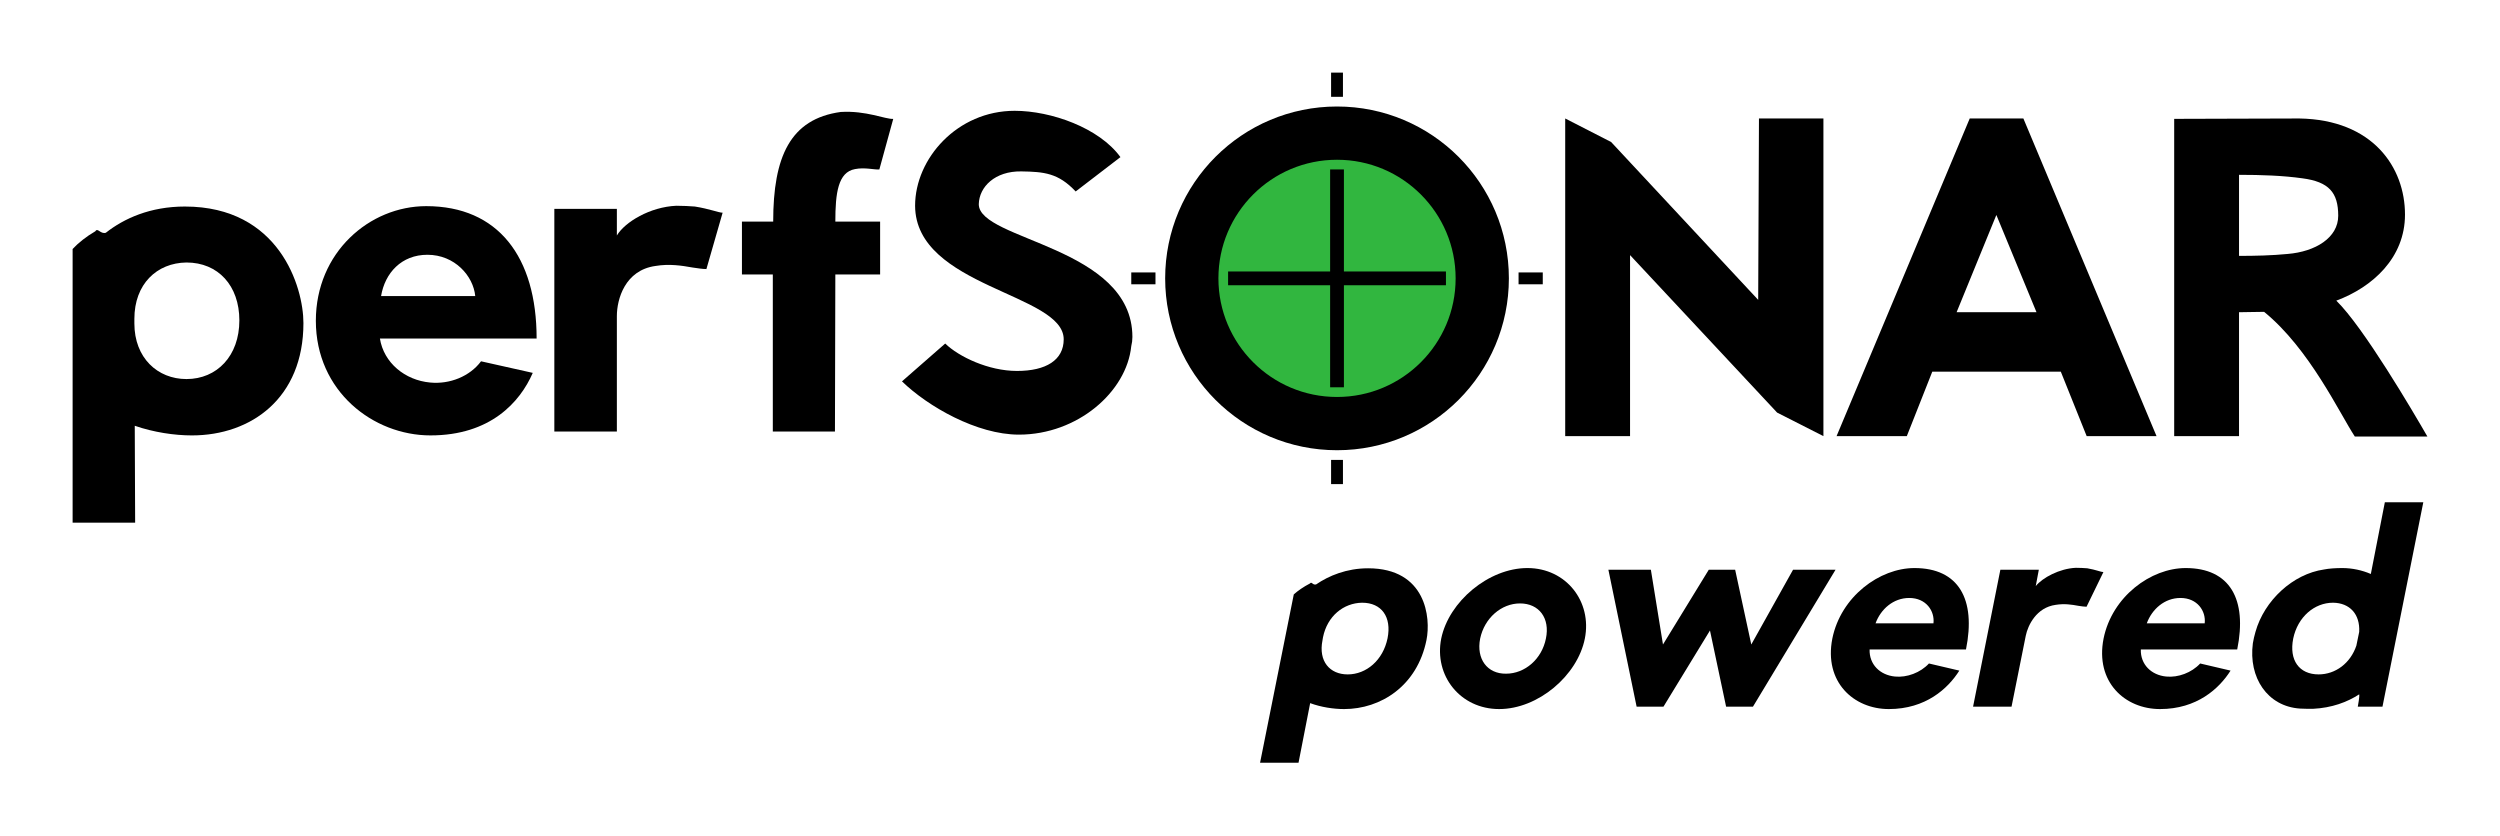
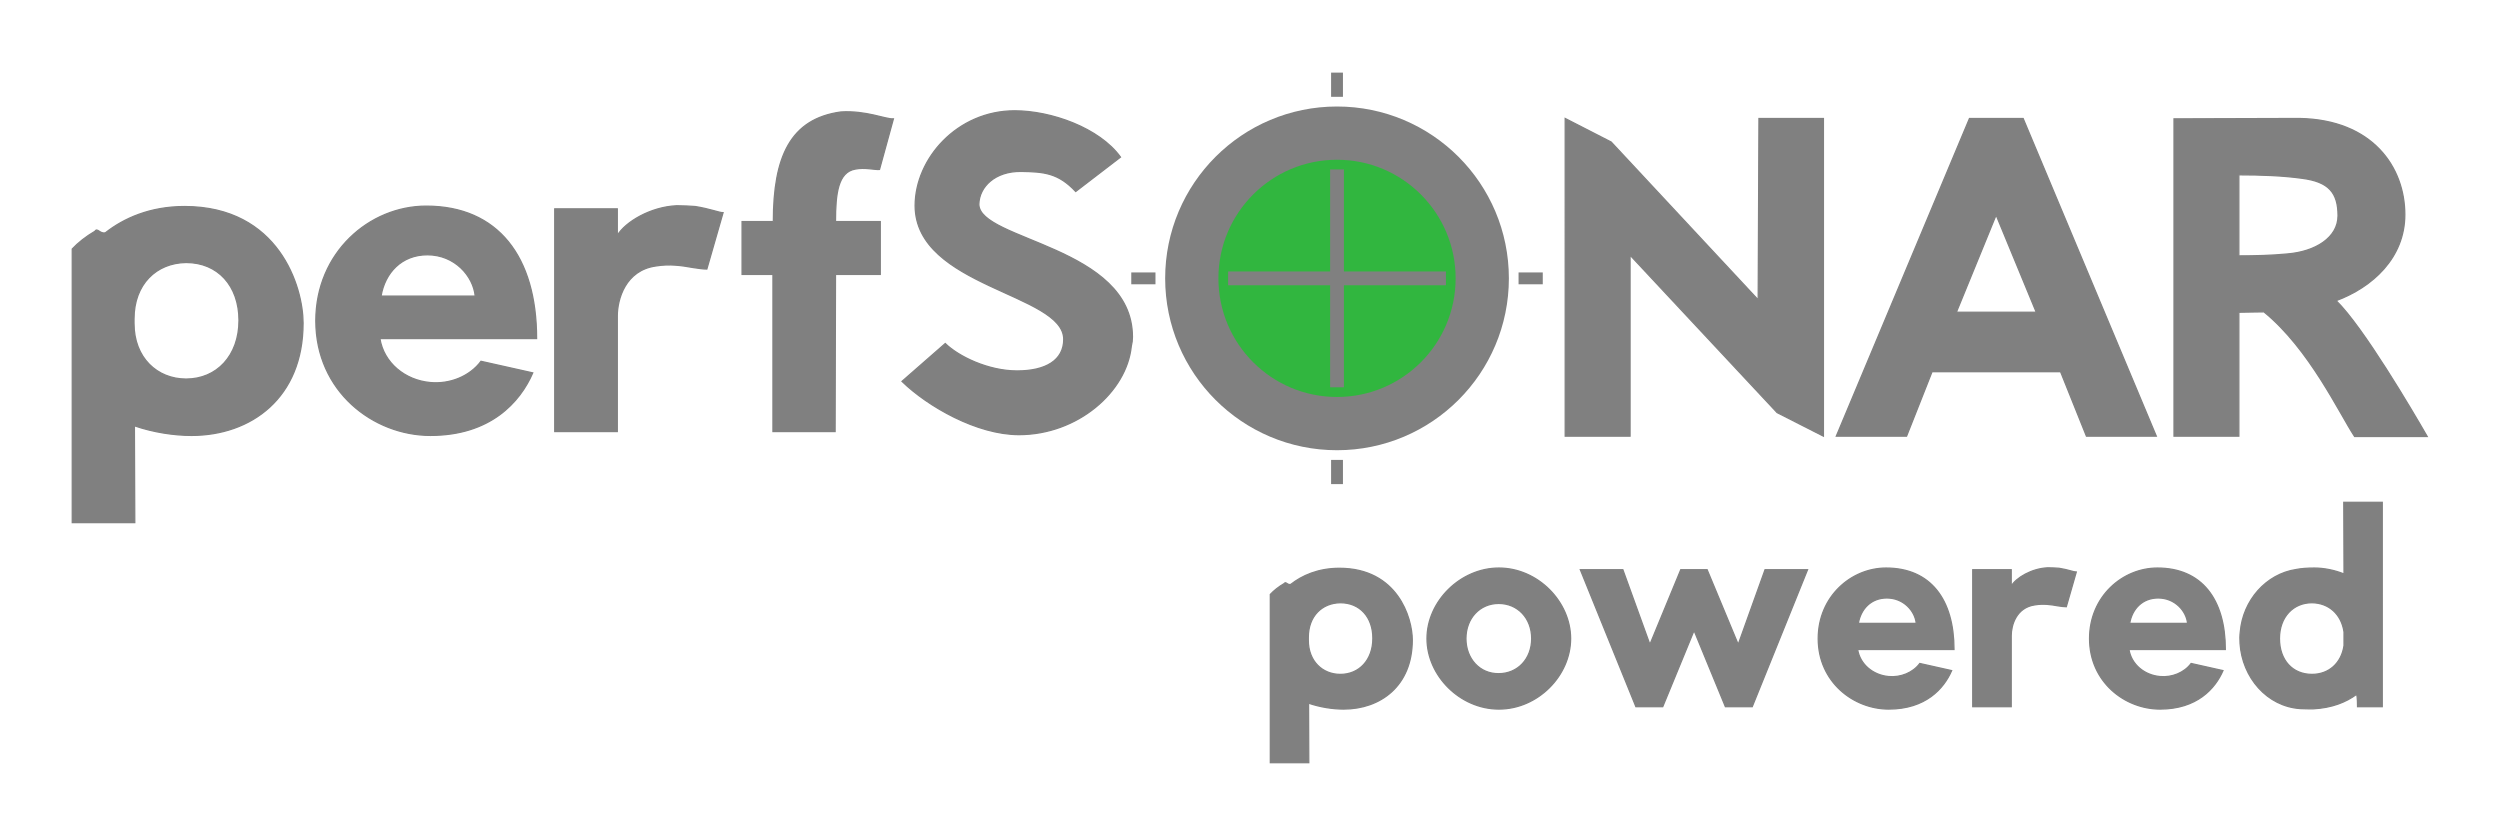
<svg xmlns="http://www.w3.org/2000/svg" width="516.411mm" height="172.549mm" viewBox="0 0 516.411 172.549" version="1.1" id="svg8">
  <defs id="defs2" />
-   <g id="layer4" style="display:inline" transform="translate(6.112114,-1.8065489e-6)">
+   <g id="layer4" style="display:inline" transform="translate(6.112112,-2.9032744e-6)">
    <circle transform="translate(187.5687,-139.5)" style="display:inline;opacity:1;fill:#31b63f;fill-opacity:1;fill-rule:nonzero;stroke:none;stroke-width:6;stroke-linecap:square;stroke-linejoin:miter;stroke-miterlimit:4;stroke-dasharray:none;stroke-dashoffset:0;stroke-opacity:1" id="path3715-3" cy="197.014" cx="82.479" r="30" />
  </g>
  <g id="layer1" transform="translate(193.6808,-139.5)" style="display:inline">
-     <circle style="opacity:1;fill:none;fill-opacity:1;fill-rule:nonzero;stroke:#000000;stroke-width:11;stroke-linecap:square;stroke-linejoin:miter;stroke-miterlimit:4;stroke-dasharray:none;stroke-dashoffset:0;stroke-opacity:1" id="path3715" cy="197" cx="82.5" r="30" />
-     <path style="fill:none;fill-rule:evenodd;stroke:#000000;stroke-width:2.846;stroke-linecap:butt;stroke-linejoin:miter;stroke-miterlimit:4;stroke-dasharray:none;stroke-opacity:1" d="m 105,197 -45,0" id="path4522" />
-     <path style="fill:none;fill-rule:evenodd;stroke:#000000;stroke-width:2.846;stroke-linecap:butt;stroke-linejoin:miter;stroke-miterlimit:4;stroke-dasharray:none;stroke-opacity:1" d="m 82.5,219.5 0,-45" id="path4522-6" />
-     <path style="fill:none;fill-rule:evenodd;stroke:#000000;stroke-width:2.449;stroke-linecap:butt;stroke-linejoin:miter;stroke-miterlimit:4;stroke-dasharray:none;stroke-opacity:1" d="m 82.5,239.5 0,-5" id="path4522-6-7" />
-     <path style="fill:none;fill-rule:evenodd;stroke:#000000;stroke-width:2.449;stroke-linecap:butt;stroke-linejoin:miter;stroke-miterlimit:4;stroke-dasharray:none;stroke-opacity:1" d="M 82.5,159.5 82.5,154.5" id="path4522-6-7-3" />
-     <path style="fill:none;fill-rule:evenodd;stroke:#000000;stroke-width:2.449;stroke-linecap:butt;stroke-linejoin:miter;stroke-miterlimit:4;stroke-dasharray:none;stroke-opacity:1" d="m 40,197 5,0" id="path4522-6-7-3-5" />
-     <path style="fill:none;fill-rule:evenodd;stroke:#000000;stroke-width:2.449;stroke-linecap:butt;stroke-linejoin:miter;stroke-miterlimit:4;stroke-dasharray:none;stroke-opacity:1" d="M 120,197 125,197" id="path4522-6-7-3-5-6" />
-     <text xml:space="preserve" style="font-style:normal;font-variant:normal;font-weight:normal;font-stretch:normal;font-size:70.556px;line-height:125%;font-family:sans-serif;-inkscape-font-specification:'sans-serif, Normal';text-align:start;letter-spacing:0px;word-spacing:0px;writing-mode:lr-tb;text-anchor:start;fill:#000000;fill-opacity:1;stroke:none;stroke-width:0.265px;stroke-linecap:butt;stroke-linejoin:miter;stroke-opacity:1" x="310" y="219.5" id="text4725">
-       <tspan id="tspan4723" x="310" y="219.5" style="stroke-width:0.265px" />
+     <circle style="opacity:1;fill:none;fill-opacity:1;fill-rule:nonzero;stroke:#808080;stroke-width:11;stroke-linecap:square;stroke-linejoin:miter;stroke-miterlimit:4;stroke-dasharray:none;stroke-dashoffset:0;stroke-opacity:1" id="path3715" cy="197" cx="82.5" r="30" />
+     <path style="fill:none;fill-rule:evenodd;stroke:#808080;stroke-width:2.846;stroke-linecap:butt;stroke-linejoin:miter;stroke-miterlimit:4;stroke-dasharray:none;stroke-opacity:1" d="m 105,197 -45,0" id="path4522" />
+     <path style="fill:none;fill-rule:evenodd;stroke:#808080;stroke-width:2.846;stroke-linecap:butt;stroke-linejoin:miter;stroke-miterlimit:4;stroke-dasharray:none;stroke-opacity:1" d="m 82.5,219.5 0,-45" id="path4522-6" />
+     <path style="fill:none;fill-rule:evenodd;stroke:#808080;stroke-width:2.449;stroke-linecap:butt;stroke-linejoin:miter;stroke-miterlimit:4;stroke-dasharray:none;stroke-opacity:1" d="m 82.5,239.5 0,-5" id="path4522-6-7" />
+     <path style="fill:none;fill-rule:evenodd;stroke:#808080;stroke-width:2.449;stroke-linecap:butt;stroke-linejoin:miter;stroke-miterlimit:4;stroke-dasharray:none;stroke-opacity:1" d="M 82.5,159.5 82.5,154.5" id="path4522-6-7-3" />
+     <path style="fill:none;fill-rule:evenodd;stroke:#808080;stroke-width:2.449;stroke-linecap:butt;stroke-linejoin:miter;stroke-miterlimit:4;stroke-dasharray:none;stroke-opacity:1" d="m 40,197 5,0" id="path4522-6-7-3-5" />
+     <path style="fill:none;fill-rule:evenodd;stroke:#808080;stroke-width:2.449;stroke-linecap:butt;stroke-linejoin:miter;stroke-miterlimit:4;stroke-dasharray:none;stroke-opacity:1" d="M 120,197 125,197" id="path4522-6-7-3-5-6" />
+     <text xml:space="preserve" style="font-style:normal;font-variant:normal;font-weight:normal;font-stretch:normal;line-height:0%;font-family:sans-serif;-inkscape-font-specification:'sans-serif, Normal';text-align:start;letter-spacing:0px;word-spacing:0px;writing-mode:lr-tb;text-anchor:start;fill:#808080;fill-opacity:1;stroke:none;stroke-width:0.265px;stroke-linecap:butt;stroke-linejoin:miter;stroke-opacity:1" x="310" y="219.5" id="text4725">
+       <tspan id="tspan4723" x="310" y="219.5" style="font-size:70.555px;line-height:1.25;stroke-width:0.265px"> </tspan>
    </text>
  </g>
-   <g id="layer3" style="display:inline" transform="translate(5.960504,-8.0654894e-7)">
-     <g transform="translate(187.7203,-139.5)" style="font-style:normal;font-variant:normal;font-weight:normal;font-stretch:normal;font-size:79.729px;line-height:125%;font-family:'Rabbid Highway Sign II';-inkscape-font-specification:'Rabbid Highway Sign II, Normal';text-align:end;letter-spacing:0px;word-spacing:0px;writing-mode:lr-tb;text-anchor:end;display:inline;fill:#000000;fill-opacity:1;stroke:none;stroke-width:0.265px;stroke-linecap:butt;stroke-linejoin:miter;stroke-opacity:1" id="text4651-0">
-       <path d="m -165.924,206.319 0,-0.957 c 0,-7.176 4.624,-11.561 10.763,-11.64 6.538,0 10.923,4.784 10.923,11.959 0,7.335 -4.624,12.119 -10.923,12.119 -5.98,0 -10.763,-4.385 -10.763,-11.481 z m 10.444,-24.158 c -7.176,0 -12.597,2.472 -16.344,5.422 -1.116,0.319 -1.674,-1.116 -2.153,-0.319 -1.913,1.116 -3.508,2.392 -4.704,3.668 l 0,56.528 12.916,0 -0.08,-20.012 c 3.907,1.355 8.212,1.993 11.8,1.993 12.278,0 23.042,-7.734 23.042,-23.201 0,-7.495 -5.023,-24.078 -24.477,-24.078 z" style="font-style:normal;font-variant:normal;font-weight:normal;font-stretch:normal;font-size:79.729px;line-height:125%;font-family:'Rabbid Highway Sign II';-inkscape-font-specification:'Rabbid Highway Sign II, Normal';text-align:end;writing-mode:lr-tb;text-anchor:end" id="path3446" />
-       <path d="m -114.965,200.658 c 0.797,-4.784 4.226,-8.531 9.567,-8.531 5.661,0 9.488,4.385 9.886,8.531 l -19.454,0 z m 20.65,13.474 c -2.312,3.109 -6.458,4.784 -10.524,4.385 -5.182,-0.478 -9.567,-4.066 -10.365,-9.089 l 32.37,0 c 0,-16.903 -7.973,-27.347 -22.802,-27.347 -11.72,0 -22.802,9.567 -22.802,23.679 0,14.59 11.88,23.679 23.679,23.679 12.358,0 18.497,-6.857 21.128,-12.916 l -10.684,-2.392 z" style="font-style:normal;font-variant:normal;font-weight:normal;font-stretch:normal;font-size:79.729px;line-height:125%;font-family:'Rabbid Highway Sign II';-inkscape-font-specification:'Rabbid Highway Sign II, Normal';text-align:end;writing-mode:lr-tb;text-anchor:end" id="path3448" />
-       <path d="m -66.259,182.639 -12.916,0 0,46.004 12.916,0 0,-23.839 c 0,-3.508 1.674,-9.488 7.973,-10.365 2.87,-0.478 5.422,-0.08 7.654,0.319 1.116,0.159 2.073,0.319 2.87,0.319 l 3.349,-11.64 c -0.797,0 -2.711,-0.797 -5.74,-1.276 -1.116,-0.08 -2.392,-0.159 -3.827,-0.159 -5.422,0.239 -10.604,3.349 -12.278,6.139 l 0,-5.501 z" style="font-style:normal;font-variant:normal;font-weight:normal;font-stretch:normal;font-size:79.729px;line-height:125%;font-family:'Rabbid Highway Sign II';-inkscape-font-specification:'Rabbid Highway Sign II, Normal';text-align:end;writing-mode:lr-tb;text-anchor:end" id="path3450" />
-       <path d="m -33.965,185.27 -6.458,0 0,10.923 6.378,0 0,32.45 12.836,0 0.08,-32.45 9.249,0 0,-10.923 -9.249,0 c 0,-5.9 0.558,-10.205 4.066,-10.843 1.993,-0.399 3.986,0.159 5.023,0.08 l 2.87,-10.444 c -1.674,0.08 -5.581,-1.754 -10.843,-1.435 -10.444,1.435 -13.953,9.249 -13.953,22.643 z" style="font-style:normal;font-variant:normal;font-weight:normal;font-stretch:normal;font-size:79.729px;line-height:125%;font-family:'Rabbid Highway Sign II';-inkscape-font-specification:'Rabbid Highway Sign II, Normal';text-align:end;writing-mode:lr-tb;text-anchor:end" id="path3452" />
-       <path d="m 28.513,179.051 9.249,-7.096 c -4.385,-6.059 -14.351,-9.567 -21.846,-9.567 -11.88,0 -20.57,9.886 -20.57,19.613 0.08,16.823 30.696,18.098 30.696,27.586 0,4.305 -3.668,6.538 -9.647,6.538 -5.9,0 -12.039,-2.95 -14.83,-5.661 l -8.93,7.813 c 5.342,5.182 15.467,11.003 24.158,11.003 12.119,0 22.244,-8.85 23.201,-18.258 0.159,-0.638 0.239,-1.276 0.239,-1.913 0,-18.736 -31.732,-19.932 -31.732,-27.427 0.08,-3.588 3.349,-6.857 8.77,-6.777 4.704,0.08 7.654,0.319 11.242,4.146 z" style="font-style:normal;font-variant:normal;font-weight:normal;font-stretch:normal;font-size:79.729px;line-height:125%;font-family:'Rabbid Highway Sign II';-inkscape-font-specification:'Rabbid Highway Sign II, Normal';text-align:end;writing-mode:lr-tb;text-anchor:end" id="path3454" />
-     </g>
-     <g style="font-style:normal;font-variant:normal;font-weight:normal;font-stretch:normal;font-size:88.9px;line-height:125%;font-family:sans-serif;-inkscape-font-specification:'sans-serif, Normal';text-align:start;letter-spacing:0px;word-spacing:0px;writing-mode:lr-tb;text-anchor:start;display:inline;fill:#000000;fill-opacity:1;stroke:none;stroke-width:0.265px;stroke-linecap:butt;stroke-linejoin:miter;stroke-opacity:1" id="text4651">
-       <path d="m 317.356,90.089 13.394,0 0,-37.392 30.376,32.529 9.567,4.863 0,-65.616 -13.315,0 -0.159,37.472 -30.376,-32.609 -9.488,-4.863 0,65.616 z" style="font-style:normal;font-variant:normal;font-weight:normal;font-stretch:normal;font-size:79.728px;font-family:'Rabbid Highway Sign II';-inkscape-font-specification:'Rabbid Highway Sign II, Normal';text-align:start;writing-mode:lr-tb;text-anchor:start;stroke-width:0.265px" id="path3439" />
-       <path d="m 411.997,24.473 -11.082,0 -27.506,65.616 14.51,0 5.262,-13.315 26.549,0 5.342,13.315 14.431,0 -27.506,-65.616 z m 2.711,40.023 -16.504,0 8.212,-20.091 8.292,20.091 z" style="font-style:normal;font-variant:normal;font-weight:normal;font-stretch:normal;font-size:79.728px;font-family:'Rabbid Highway Sign II';-inkscape-font-specification:'Rabbid Highway Sign II, Normal';text-align:start;writing-mode:lr-tb;text-anchor:start;stroke-width:0.265px" id="path3441" />
-       <path d="m 443.149,24.553 0,65.536 13.394,0 0,-25.593 c 1.515,0 3.349,-0.08 5.182,-0.08 9.408,7.654 15.627,21.048 18.736,25.752 l 14.989,0 c -3.03,-5.262 -13.235,-22.643 -18.816,-28.064 7.494,-2.79 14.192,-8.85 14.192,-17.779 0,-9.727 -6.617,-19.613 -21.845,-19.852 l -25.832,0.08 z m 13.394,28.303 0,-16.743 c 4.624,0 9.089,0.159 13.075,0.718 5.501,0.718 7.415,2.95 7.415,7.734 0,4.544 -4.704,7.415 -10.444,7.893 -3.269,0.319 -6.697,0.399 -10.046,0.399 z" style="font-style:normal;font-variant:normal;font-weight:normal;font-stretch:normal;font-size:79.728px;font-family:'Rabbid Highway Sign II';-inkscape-font-specification:'Rabbid Highway Sign II, Normal';text-align:start;writing-mode:lr-tb;text-anchor:start;stroke-width:0.265px" id="path3443" />
-     </g>
+   <g id="layer3" style="display:inline" transform="translate(5.960502,-1.9032745e-6)">
+     <path style="font-size:79.729px;line-height:125%;font-family:'Rabbid Highway Sign II';-inkscape-font-specification:'Rabbid Highway Sign II, Normal';text-align:end;letter-spacing:0px;word-spacing:0px;text-anchor:end;fill:#808080;stroke:#808080;stroke-width:0.265px" d="m -165.999,206.319 v -0.957 c 0,-7.176 4.624,-11.561 10.763,-11.64 6.538,0 10.923,4.784 10.923,11.959 0,7.335 -4.624,12.119 -10.923,12.119 -5.98,0 -10.763,-4.385 -10.763,-11.481 z m 10.444,-24.158 c -7.176,0 -12.597,2.472 -16.344,5.422 -1.116,0.319 -1.674,-1.116 -2.153,-0.319 -1.913,1.116 -3.508,2.392 -4.704,3.668 v 56.528 h 12.916 l -0.08,-20.012 c 3.907,1.355 8.212,1.993 11.8,1.993 12.278,0 23.042,-7.734 23.042,-23.201 0,-7.495 -5.023,-24.078 -24.477,-24.078 z m 40.585,18.497 c 0.797,-4.784 4.226,-8.531 9.567,-8.531 5.661,0 9.488,4.385 9.886,8.531 z m 20.65,13.474 c -2.312,3.109 -6.458,4.784 -10.524,4.385 -5.182,-0.478 -9.567,-4.066 -10.365,-9.089 h 32.37 c 0,-16.903 -7.973,-27.347 -22.802,-27.347 -11.72,0 -22.802,9.567 -22.802,23.679 0,14.59 11.88,23.679 23.679,23.679 12.358,0 18.497,-6.857 21.128,-12.916 z m 28.148,-31.493 h -12.916 v 46.004 h 12.916 v -23.839 c 0,-3.508 1.674,-9.488 7.973,-10.365 2.87,-0.478 5.422,-0.08 7.654,0.319 1.116,0.159 2.073,0.319 2.87,0.319 l 3.349,-11.64 c -0.797,0 -2.711,-0.797 -5.74,-1.276 -1.116,-0.08 -2.392,-0.159 -3.827,-0.159 -5.422,0.239 -10.604,3.349 -12.278,6.139 z m 32.237,2.631 h -6.458 v 10.923 h 6.378 v 32.45 h 12.836 l 0.08,-32.45 h 9.249 v -10.923 h -9.249 c 0,-5.9 0.558,-10.205 4.066,-10.843 1.993,-0.399 3.986,0.159 5.023,0.08 l 2.87,-10.444 c -1.674,0.08 -5.581,-1.754 -10.843,-1.435 -10.444,1.435 -13.953,9.249 -13.953,22.643 z m 62.456,-6.219 9.249,-7.096 c -4.385,-6.059 -14.351,-9.567 -21.846,-9.567 -11.88,0 -20.57,9.886 -20.57,19.613 0.08,16.823 30.696,18.098 30.696,27.586 0,4.305 -3.668,6.538 -9.647,6.538 -5.9,0 -12.039,-2.95 -14.83,-5.661 l -8.93,7.813 c 5.342,5.182 15.467,11.003 24.158,11.003 12.119,0 22.244,-8.85 23.201,-18.258 0.159,-0.638 0.239,-1.276 0.239,-1.913 0,-18.736 -31.732,-19.932 -31.732,-27.427 0.08,-3.588 3.349,-6.857 8.77,-6.777 4.704,0.08 7.654,0.319 11.242,4.146 z" id="text4651-0" transform="translate(187.7203,-139.5)" aria-label="perfS" />
+     <path style="font-size:79.728px;line-height:1.25;font-family:'Rabbid Highway Sign II';-inkscape-font-specification:'Rabbid Highway Sign II, Normal';letter-spacing:0px;word-spacing:0px;fill:#808080;stroke:#808080;stroke-width:0.265px" d="m 317.356,90.089 h 13.394 V 52.697 l 30.376,32.529 9.567,4.863 V 24.473 h -13.315 l -0.159,37.472 -30.376,-32.609 -9.488,-4.863 z m 94.591,-65.616 h -11.082 l -27.506,65.616 h 14.51 l 5.262,-13.315 h 26.549 l 5.342,13.315 h 14.431 z m 2.711,40.023 h -16.504 l 8.212,-20.091 z M 443.112,24.553 V 90.089 h 13.394 V 64.496 c 1.515,0 3.349,-0.08 5.182,-0.08 9.408,7.654 15.627,21.048 18.736,25.752 h 14.989 c -3.03,-5.262 -13.235,-22.643 -18.816,-28.064 7.494,-2.79 14.192,-8.85 14.192,-17.779 0,-9.727 -6.617,-19.613 -21.845,-19.852 z m 13.394,28.303 V 36.113 c 4.624,0 9.089,0.159 13.075,0.718 5.501,0.718 7.415,2.95 7.415,7.734 0,4.544 -4.704,7.415 -10.444,7.893 -3.269,0.319 -6.697,0.399 -10.046,0.399 z" id="text4651" aria-label="NAR" />
  </g>
-   <g id="layer2" style="display:inline" transform="translate(8.832844,14.99999)">
-     <g style="font-style:normal;font-variant:normal;font-weight:normal;font-stretch:normal;font-size:69.144px;line-height:125%;font-family:sans-serif;-inkscape-font-specification:'sans-serif, Normal';text-align:start;letter-spacing:0px;word-spacing:0px;writing-mode:lr-tb;text-anchor:start;fill:#000000;fill-opacity:1;stroke:none;stroke-width:0.265px;stroke-linecap:butt;stroke-linejoin:miter;stroke-opacity:1" id="text4651-0-4">
-       <path d="m 264.349,117.247 0.098,-0.588 c 0.883,-4.413 4.266,-7.11 8.091,-7.159 4.021,0 6.13,2.942 5.247,7.355 -0.932,4.511 -4.364,7.453 -8.238,7.453 -3.678,0 -6.08,-2.697 -5.198,-7.061 z m 9.415,-14.858 c -4.413,0 -8.091,1.52 -10.739,3.334 -0.736,0.196 -0.883,-0.686 -1.275,-0.196 -1.324,0.687 -2.452,1.471 -3.334,2.256 l -6.963,34.767 7.944,0 2.403,-12.308 c 2.256,0.834 4.806,1.226 7.012,1.226 7.552,0 15.103,-4.756 17.016,-14.27 0.932,-4.609 -0.098,-14.809 -12.063,-14.809 z" style="font-style:italic;font-variant:normal;font-weight:normal;font-stretch:normal;font-size:49.036px;font-family:'Rabbid Highway Sign II';-inkscape-font-specification:'Rabbid Highway Sign II, Normal';text-align:end;writing-mode:lr-tb;text-anchor:end;stroke-width:0.265px" id="path3424" />
-       <path d="m 296.915,116.903 c 0.883,-4.217 4.364,-7.257 8.238,-7.257 3.923,0 6.228,3.04 5.345,7.257 -0.834,4.217 -4.315,7.257 -8.238,7.257 -3.874,0.049 -6.179,-3.04 -5.345,-7.257 z m -8.042,0 c -1.52,7.65 3.923,14.564 11.965,14.564 8.042,0 16.182,-6.914 17.702,-14.564 1.52,-7.601 -3.825,-14.564 -11.867,-14.564 -7.993,0 -16.231,6.914 -17.8,14.564 z" style="font-style:italic;font-variant:normal;font-weight:normal;font-stretch:normal;font-size:49.036px;font-family:'Rabbid Highway Sign II';-inkscape-font-specification:'Rabbid Highway Sign II, Normal';text-align:end;writing-mode:lr-tb;text-anchor:end;stroke-width:0.265px" id="path3426" />
-       <path d="m 334.776,130.977 9.611,-15.741 3.334,15.741 5.541,0 17.065,-28.294 -8.777,0 -8.63,15.446 -3.334,-15.446 -5.443,0 -9.464,15.446 -2.501,-15.446 -8.777,0 5.835,28.294 5.541,0 z" style="font-style:italic;font-variant:normal;font-weight:normal;font-stretch:normal;font-size:49.036px;font-family:'Rabbid Highway Sign II';-inkscape-font-specification:'Rabbid Highway Sign II, Normal';text-align:end;writing-mode:lr-tb;text-anchor:end;stroke-width:0.265px" id="path3428" />
-       <path d="m 378.586,113.765 c 1.079,-2.942 3.678,-5.247 6.963,-5.247 3.482,0 5.296,2.697 5.002,5.247 l -11.965,0 z m 11.033,8.287 c -1.765,1.912 -4.56,2.942 -7.012,2.697 -3.089,-0.294 -5.345,-2.501 -5.247,-5.59 l 19.909,0 c 2.109,-10.396 -1.52,-16.819 -10.641,-16.819 -7.208,0 -15.201,5.884 -16.966,14.564 -1.765,8.974 4.413,14.564 11.671,14.564 7.601,0 12.21,-4.217 14.564,-7.944 l -6.277,-1.471 z" style="font-style:italic;font-variant:normal;font-weight:normal;font-stretch:normal;font-size:49.036px;font-family:'Rabbid Highway Sign II';-inkscape-font-specification:'Rabbid Highway Sign II, Normal';text-align:end;writing-mode:lr-tb;text-anchor:end;stroke-width:0.265px" id="path3430" />
-       <path d="m 412.316,102.683 -7.944,0 -5.639,28.294 7.944,0 2.942,-14.662 c 0.441,-2.158 2.207,-5.835 6.179,-6.375 1.814,-0.294 3.334,-0.049 4.658,0.196 0.686,0.098 1.226,0.196 1.716,0.196 l 3.482,-7.159 c -0.49,0 -1.569,-0.49 -3.334,-0.785 -0.687,-0.049 -1.471,-0.098 -2.354,-0.098 -3.383,0.147 -6.914,2.06 -8.287,3.776 l 0.637,-3.383 z" style="font-style:italic;font-variant:normal;font-weight:normal;font-stretch:normal;font-size:49.036px;font-family:'Rabbid Highway Sign II';-inkscape-font-specification:'Rabbid Highway Sign II, Normal';text-align:end;writing-mode:lr-tb;text-anchor:end;stroke-width:0.265px" id="path3432" />
-       <path d="m 434.613,113.765 c 1.079,-2.942 3.678,-5.247 6.963,-5.247 3.482,0 5.296,2.697 5.002,5.247 l -11.965,0 z m 11.033,8.287 c -1.765,1.912 -4.56,2.942 -7.012,2.697 -3.089,-0.294 -5.345,-2.501 -5.247,-5.59 l 19.909,0 c 2.109,-10.396 -1.52,-16.819 -10.641,-16.819 -7.208,0 -15.201,5.884 -16.966,14.564 -1.765,8.974 4.413,14.564 11.671,14.564 7.601,0 12.21,-4.217 14.564,-7.944 l -6.277,-1.471 z" style="font-style:italic;font-variant:normal;font-weight:normal;font-stretch:normal;font-size:49.036px;font-family:'Rabbid Highway Sign II';-inkscape-font-specification:'Rabbid Highway Sign II, Normal';text-align:end;writing-mode:lr-tb;text-anchor:end;stroke-width:0.265px" id="path3434" />
-       <path d="m 464.862,116.903 c 0.932,-4.462 4.364,-7.404 8.238,-7.404 3.433,0.049 5.59,2.354 5.394,6.031 l -0.588,2.844 c -1.226,3.629 -4.315,5.933 -7.797,5.933 -4.021,0 -6.13,-2.942 -5.247,-7.404 z m 26.872,-28.147 -7.944,0 -2.893,14.809 c -1.814,-0.785 -3.874,-1.226 -5.884,-1.226 -1.422,0 -2.795,0.098 -3.776,0.294 -6.473,0.932 -12.357,6.424 -14.171,12.896 -0.245,0.785 -0.392,1.569 -0.539,2.354 -0.932,7.061 2.991,13.044 9.758,13.485 0.932,0.049 1.814,0.049 2.648,0.049 3.923,-0.196 7.061,-1.373 9.562,-2.991 0.098,0.539 -0.245,2.207 -0.294,2.55 l 5.1,0 8.434,-42.22 z" style="font-style:italic;font-variant:normal;font-weight:normal;font-stretch:normal;font-size:49.036px;font-family:'Rabbid Highway Sign II';-inkscape-font-specification:'Rabbid Highway Sign II, Normal';text-align:end;writing-mode:lr-tb;text-anchor:end;stroke-width:0.265px" id="path3436" />
-     </g>
-     <text xml:space="preserve" style="font-style:normal;font-variant:normal;font-weight:normal;font-stretch:normal;font-size:70.556px;line-height:125%;font-family:sans-serif;-inkscape-font-specification:'sans-serif, Normal';text-align:start;letter-spacing:0px;word-spacing:0px;writing-mode:lr-tb;text-anchor:start;fill:#000000;fill-opacity:1;stroke:none;stroke-width:0.265px;stroke-linecap:butt;stroke-linejoin:miter;stroke-opacity:1" x="363.988" y="-165.556" id="text6229">
-       <tspan id="tspan6227" x="363.988" y="-165.556" style="stroke-width:0.265px" />
+   <g id="layer2" style="display:inline" transform="translate(8.832842,14.99999)">
+     <path style="font-style:italic;font-size:49.036px;line-height:1.25;font-family:'Rabbid Highway Sign II';-inkscape-font-specification:'Rabbid Highway Sign II, Normal';text-align:end;letter-spacing:0px;word-spacing:0px;text-anchor:end;fill:#808080;stroke:#808080;stroke-width:0.265" d="m 261.416,117.247 v -0.588 c 0,-4.413 2.844,-7.11 6.62,-7.159 4.021,0 6.718,2.942 6.718,7.355 0,4.511 -2.844,7.453 -6.718,7.453 -3.678,0 -6.62,-2.697 -6.62,-7.061 z m 6.424,-14.858 c -4.413,0 -7.748,1.52 -10.052,3.334 -0.687,0.196 -1.03,-0.687 -1.324,-0.196 -1.177,0.686 -2.158,1.471 -2.893,2.256 v 34.767 h 7.944 l -0.049,-12.308 c 2.403,0.834 5.051,1.226 7.257,1.226 7.552,0 14.171,-4.756 14.171,-14.27 0,-4.609 -3.089,-14.809 -15.054,-14.809 z m 26.136,14.515 c 0,-4.217 2.893,-7.257 6.767,-7.257 3.923,0 6.816,3.04 6.816,7.257 0,4.217 -2.893,7.257 -6.816,7.257 -3.874,0.049 -6.767,-3.04 -6.767,-7.257 z m -8.042,0 c 0,7.65 6.816,14.564 14.858,14.564 8.042,0 14.809,-6.914 14.809,-14.564 0,-7.601 -6.767,-14.564 -14.809,-14.564 -7.993,0 -14.858,6.914 -14.858,14.564 z m 48.693,14.073 6.473,-15.741 6.473,15.741 h 5.541 l 11.425,-28.294 h -8.777 l -5.541,15.446 -6.424,-15.446 h -5.443 l -6.375,15.446 -5.59,-15.446 h -8.777 l 11.474,28.294 z m 40.406,-17.212 c 0.49,-2.942 2.599,-5.247 5.884,-5.247 3.482,0 5.835,2.697 6.08,5.247 z m 12.7,8.287 c -1.422,1.912 -3.972,2.942 -6.473,2.697 -3.187,-0.294 -5.884,-2.501 -6.375,-5.59 h 19.909 c 0,-10.396 -4.904,-16.819 -14.024,-16.819 -7.208,0 -14.024,5.884 -14.024,14.564 0,8.974 7.306,14.564 14.564,14.564 7.601,0 11.376,-4.217 12.995,-7.944 z m 18.879,-19.369 h -7.944 v 28.294 h 7.944 v -14.662 c 0,-2.158 1.03,-5.835 4.904,-6.375 1.765,-0.294 3.334,-0.049 4.707,0.196 0.686,0.098 1.275,0.196 1.765,0.196 l 2.06,-7.159 c -0.49,0 -1.667,-0.49 -3.531,-0.785 -0.686,-0.049 -1.471,-0.098 -2.354,-0.098 -3.334,0.147 -6.522,2.06 -7.552,3.776 z m 24.469,11.082 c 0.49,-2.942 2.599,-5.247 5.884,-5.247 3.482,0 5.835,2.697 6.08,5.247 z m 12.7,8.287 c -1.422,1.912 -3.972,2.942 -6.473,2.697 -3.187,-0.294 -5.884,-2.501 -6.375,-5.59 h 19.909 c 0,-10.396 -4.904,-16.819 -14.024,-16.819 -7.208,0 -14.024,5.884 -14.024,14.564 0,8.974 7.306,14.564 14.564,14.564 7.601,0 11.376,-4.217 12.995,-7.944 z m 18.241,-5.149 c 0,-4.462 2.844,-7.404 6.718,-7.404 3.482,0.049 6.08,2.354 6.62,6.031 v 2.844 c -0.539,3.629 -3.138,5.933 -6.62,5.933 -4.021,0 -6.718,-2.942 -6.718,-7.404 z m 21.233,-28.147 h -7.944 l 0.049,14.809 c -1.961,-0.785 -4.119,-1.226 -6.13,-1.226 -1.422,0 -2.746,0.098 -3.727,0.294 -6.277,0.932 -11.033,6.424 -11.573,12.896 -0.098,0.785 -0.098,1.569 -0.049,2.354 0.441,7.061 5.59,13.044 12.455,13.485 0.932,0.049 1.814,0.049 2.648,0.049 3.874,-0.196 6.767,-1.373 8.974,-2.991 0.196,0.539 0.196,2.207 0.196,2.55 h 5.1 z" id="text4651-0-4" aria-label="powered" />
+     <text xml:space="preserve" style="font-style:normal;font-variant:normal;font-weight:normal;font-stretch:normal;line-height:0%;font-family:sans-serif;-inkscape-font-specification:'sans-serif, Normal';text-align:start;letter-spacing:0px;word-spacing:0px;writing-mode:lr-tb;text-anchor:start;fill:#808080;fill-opacity:1;stroke:none;stroke-width:0.265px;stroke-linecap:butt;stroke-linejoin:miter;stroke-opacity:1" x="363.988" y="-165.556" id="text6229">
+       <tspan id="tspan6227" x="363.988" y="-165.556" style="font-size:70.555px;line-height:1.25;stroke-width:0.265px"> </tspan>
    </text>
-     <text xml:space="preserve" style="font-style:normal;font-variant:normal;font-weight:normal;font-stretch:normal;font-size:70.556px;line-height:125%;font-family:sans-serif;-inkscape-font-specification:'sans-serif, Normal';text-align:start;letter-spacing:0px;word-spacing:0px;writing-mode:lr-tb;text-anchor:start;fill:#000000;fill-opacity:1;stroke:none;stroke-width:0.265px;stroke-linecap:butt;stroke-linejoin:miter;stroke-opacity:1" x="557.348" y="80" id="text842">
-       <tspan id="tspan840" x="557.348" y="80" style="stroke-width:0.265px" />
+     <text xml:space="preserve" style="font-style:normal;font-variant:normal;font-weight:normal;font-stretch:normal;line-height:0%;font-family:sans-serif;-inkscape-font-specification:'sans-serif, Normal';text-align:start;letter-spacing:0px;word-spacing:0px;writing-mode:lr-tb;text-anchor:start;fill:#808080;fill-opacity:1;stroke:none;stroke-width:0.265px;stroke-linecap:butt;stroke-linejoin:miter;stroke-opacity:1" x="557.348" y="80" id="text842">
+       <tspan id="tspan840" x="557.348" y="80" style="font-size:70.555px;line-height:1.25;stroke-width:0.265px"> </tspan>
    </text>
-     <text xml:space="preserve" style="font-style:normal;font-variant:normal;font-weight:normal;font-stretch:normal;font-size:70.556px;line-height:125%;font-family:sans-serif;-inkscape-font-specification:'sans-serif, Normal';text-align:start;letter-spacing:0px;word-spacing:0px;writing-mode:lr-tb;text-anchor:start;fill:#000000;fill-opacity:1;stroke:none;stroke-width:0.265px;stroke-linecap:butt;stroke-linejoin:miter;stroke-opacity:1" x="403.326" y="-263.632" id="text846">
-       <tspan id="tspan844" x="403.326" y="-263.632" style="stroke-width:0.265px" />
+     <text xml:space="preserve" style="font-style:normal;font-variant:normal;font-weight:normal;font-stretch:normal;line-height:0%;font-family:sans-serif;-inkscape-font-specification:'sans-serif, Normal';text-align:start;letter-spacing:0px;word-spacing:0px;writing-mode:lr-tb;text-anchor:start;fill:#808080;fill-opacity:1;stroke:none;stroke-width:0.265px;stroke-linecap:butt;stroke-linejoin:miter;stroke-opacity:1" x="403.326" y="-263.632" id="text846">
+       <tspan id="tspan844" x="403.326" y="-263.632" style="font-size:70.555px;line-height:1.25;stroke-width:0.265px"> </tspan>
    </text>
  </g>
</svg>
